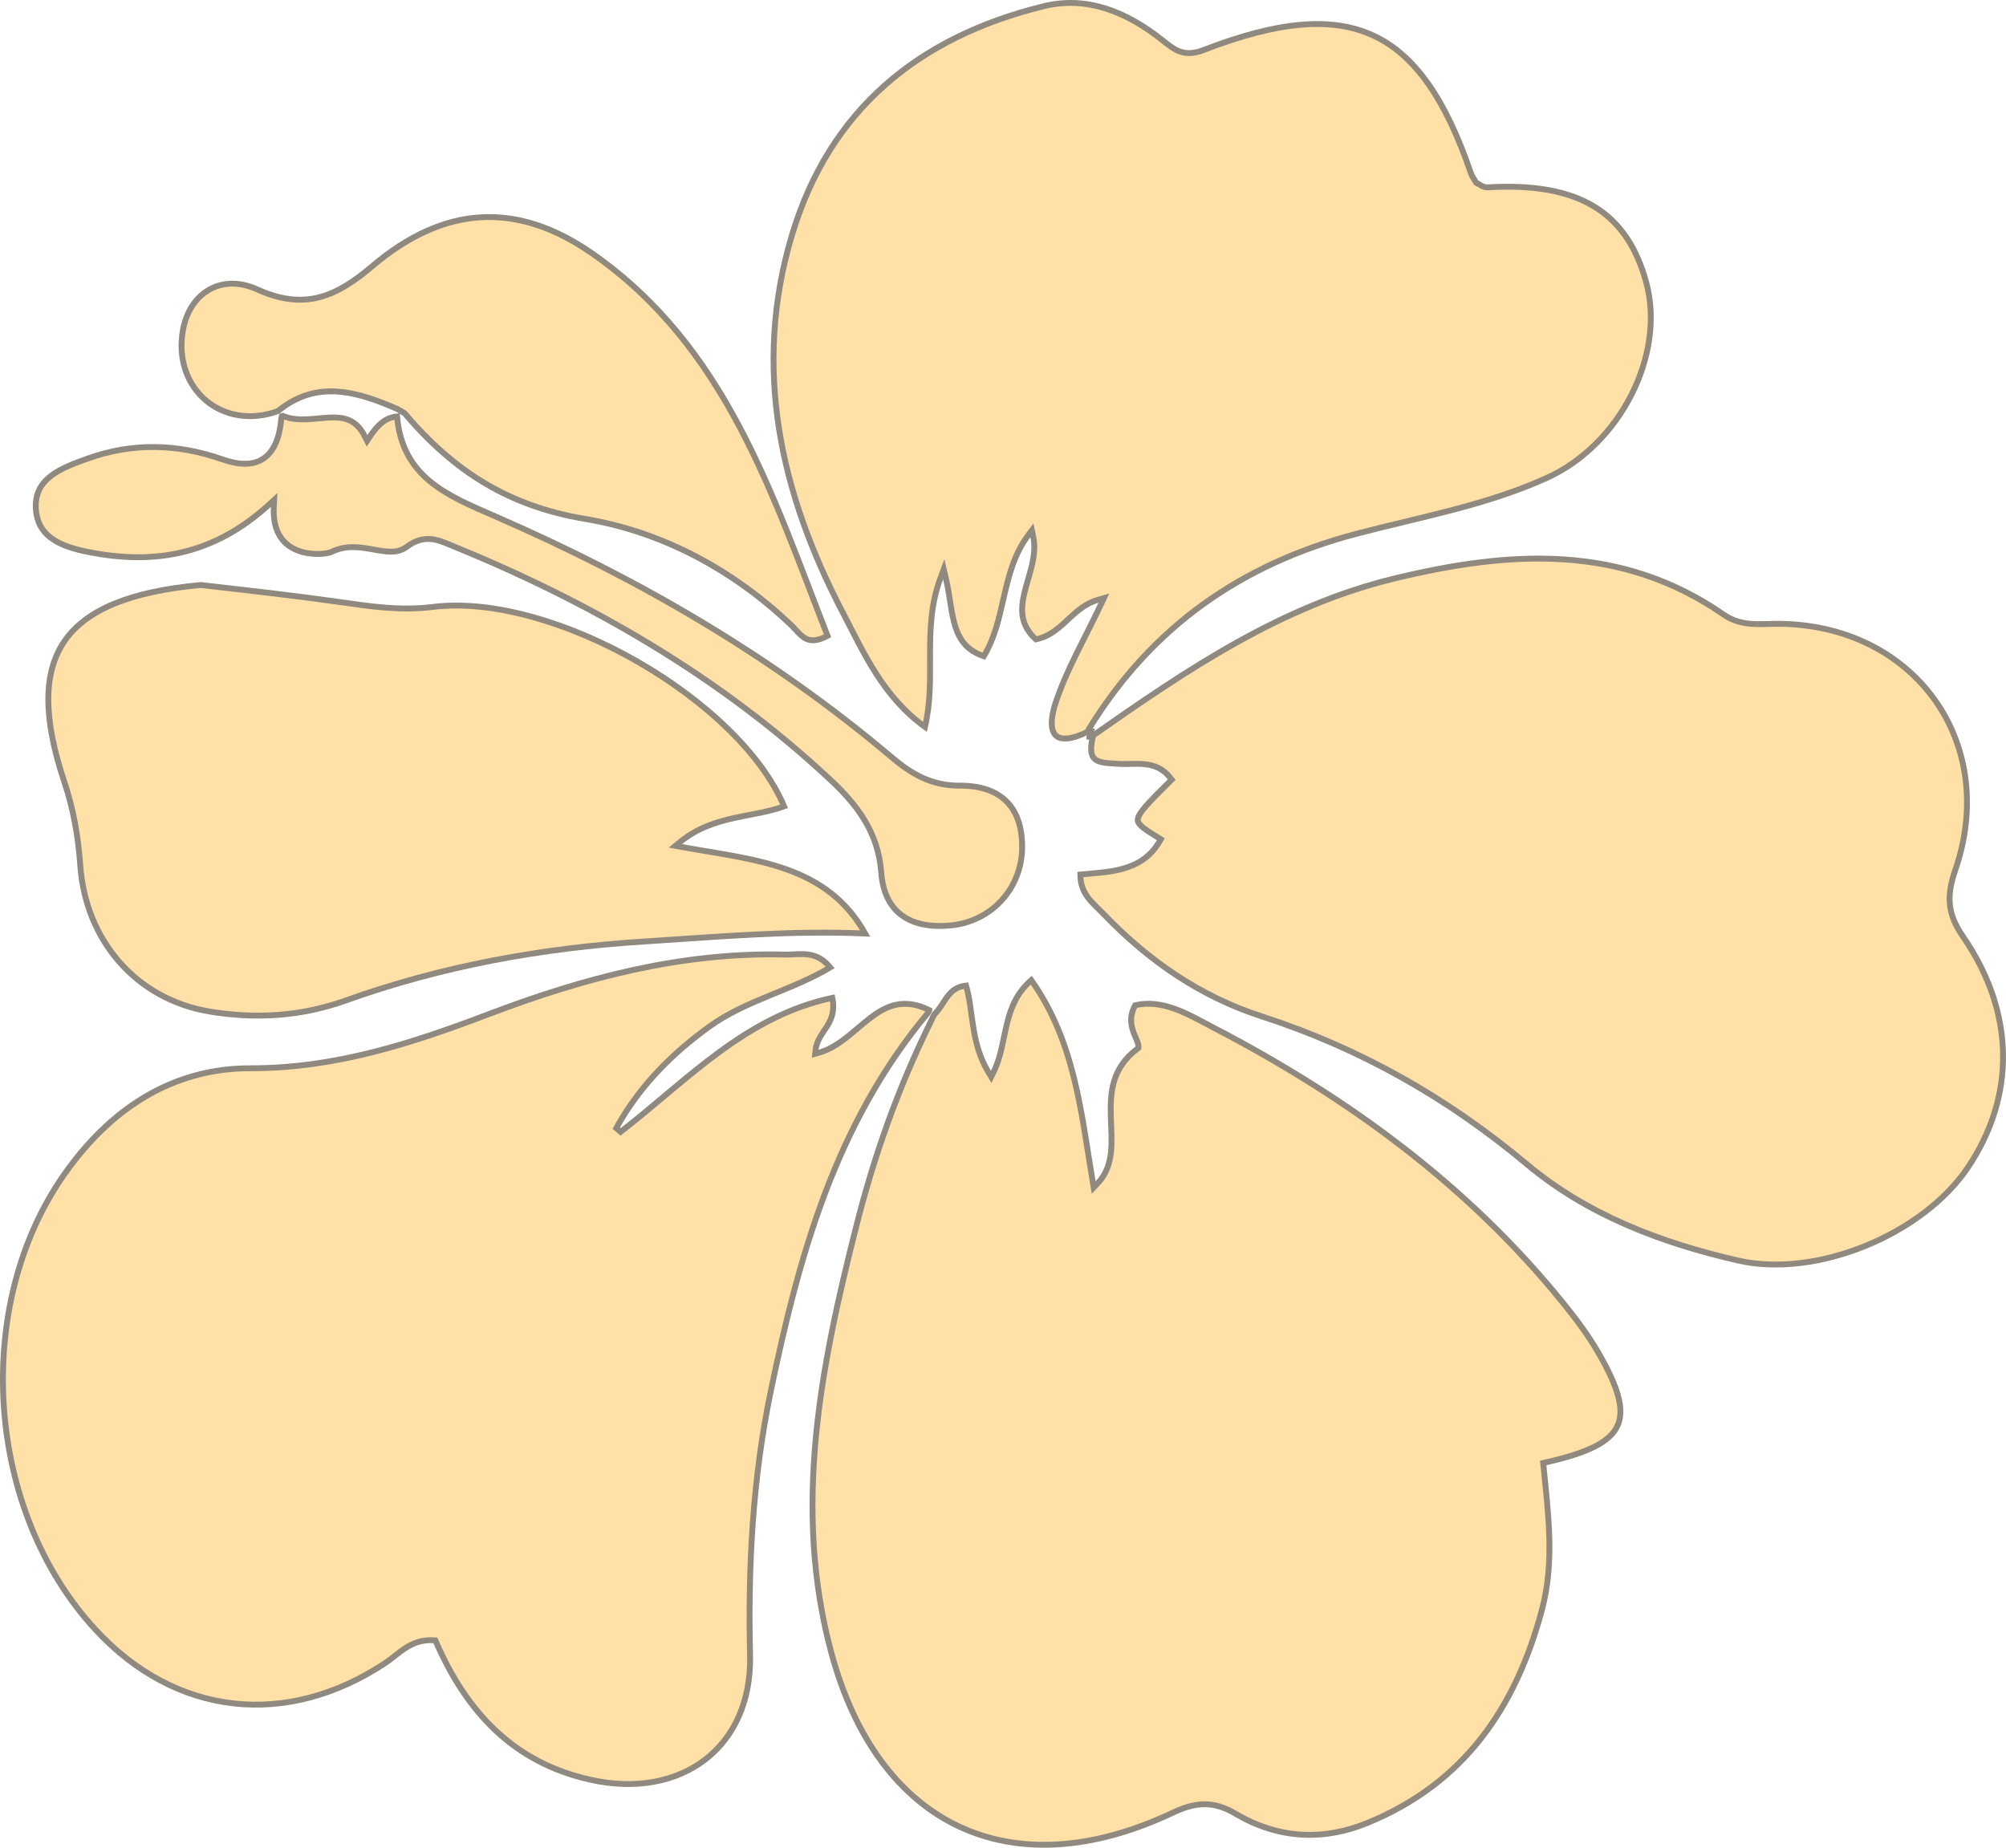
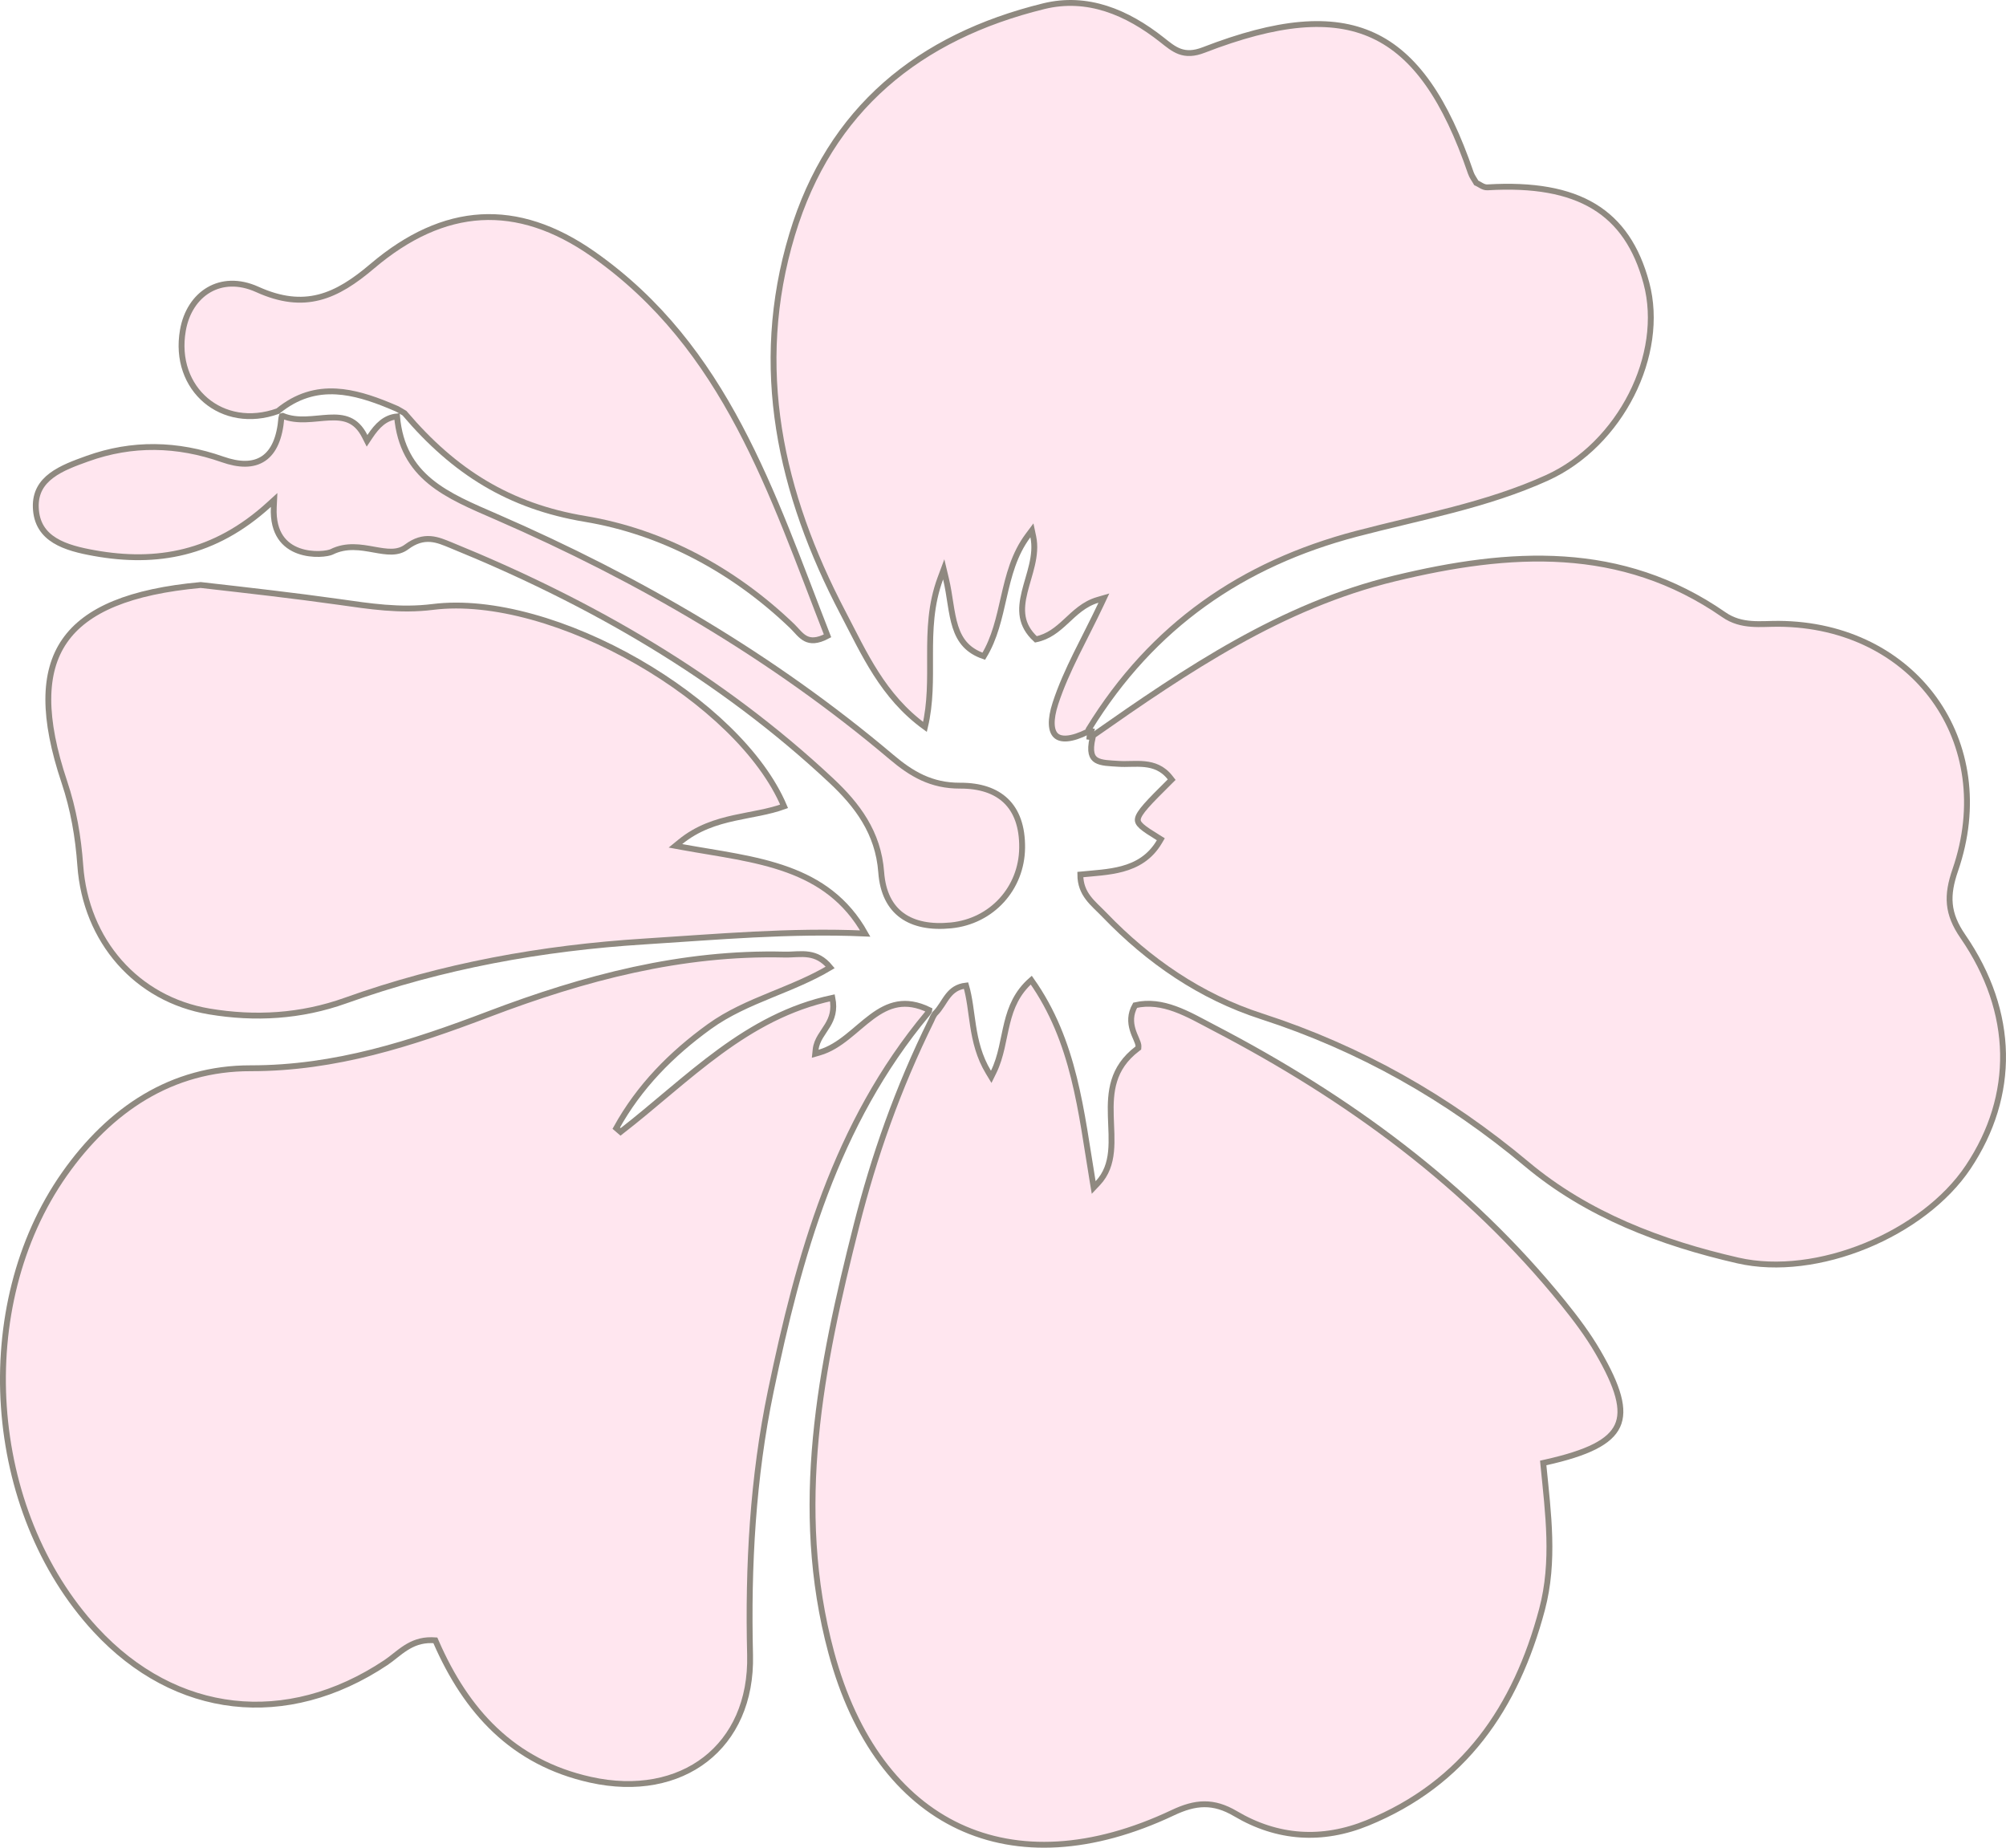
<svg xmlns="http://www.w3.org/2000/svg" width="342" height="315" viewBox="0 0 342 315" fill="none">
  <g opacity="0.6">
-     <path d="M175.819 167.094C183.223 177.56 184.301 189.508 186.295 201.457L186.461 202.448L187.151 201.719C188.637 200.15 189.217 198.294 189.416 196.335C189.612 194.401 189.439 192.297 189.38 190.26C189.32 188.195 189.371 186.156 189.974 184.221C190.571 182.3 191.72 180.458 193.895 178.804L194.074 178.667L194.09 178.44C194.106 178.213 194.045 177.981 193.979 177.783C193.911 177.577 193.814 177.349 193.714 177.117C193.508 176.641 193.268 176.105 193.091 175.494C192.755 174.338 192.65 172.94 193.533 171.374C195.881 170.835 198.127 171.209 200.322 172.005C202.597 172.83 204.763 174.082 206.932 175.211C229.769 187.096 250.258 202.046 266.555 222.206C268.685 224.842 270.734 227.573 272.42 230.473C274.153 233.452 275.313 235.928 275.873 238.012C276.432 240.09 276.382 241.734 275.753 243.091C275.122 244.451 273.871 245.608 271.852 246.629C269.83 247.651 267.082 248.515 263.53 249.311L263.1 249.407L263.143 249.848C263.937 257.97 265.078 266.183 262.895 274.391C258.433 291.16 249.592 304.04 233.146 310.771C225.419 313.932 217.777 313.419 210.649 309.206C208.774 308.097 207.063 307.582 205.316 307.593C203.578 307.604 201.851 308.135 199.943 309.037C186.136 315.565 173.585 316.111 163.51 311.383C153.434 306.654 145.727 296.599 141.716 281.704C135.083 257.076 139.913 232.979 146.016 208.938C149.015 197.122 153.028 185.632 158.811 173.915L158.82 173.895L158.828 173.873C158.967 173.512 159.121 173.235 159.237 173.05C159.295 172.958 159.344 172.889 159.377 172.845C159.393 172.823 159.406 172.808 159.413 172.799V172.798C159.88 172.343 160.252 171.806 160.593 171.285C160.949 170.739 161.267 170.218 161.651 169.737C162.332 168.884 163.192 168.192 164.701 168.019C165.326 170.163 165.515 172.445 165.901 174.9C166.306 177.472 166.922 180.16 168.519 182.801L168.991 183.582L169.395 182.763C170.056 181.421 170.46 180.012 170.786 178.603C171.121 177.156 171.356 175.803 171.711 174.383C172.367 171.758 173.361 169.251 175.819 167.094Z" fill="#FFCB6C" stroke="#443B2B" />
-     <path d="M135.857 162.674C136.553 162.645 137.234 162.641 137.908 162.745C139.112 162.93 140.339 163.465 141.54 164.928C138.318 166.852 134.853 168.219 131.39 169.644C127.771 171.132 124.16 172.684 120.951 175.002C114.467 179.686 108.983 185.229 105.062 192.328L105.806 192.966C108.679 190.742 111.463 188.376 114.249 186.043C117.039 183.706 119.834 181.399 122.745 179.274C128.442 175.117 134.568 171.676 141.912 170.114C142.338 172.236 141.804 173.608 141.1 174.791C140.906 175.117 140.698 175.428 140.487 175.744C140.279 176.057 140.065 176.377 139.871 176.702C139.482 177.356 139.152 178.068 139.062 178.909L138.984 179.647L139.698 179.442C141.469 178.934 143.009 177.91 144.442 176.777C145.159 176.211 145.861 175.608 146.551 175.023C147.245 174.436 147.931 173.865 148.632 173.347C150.035 172.31 151.466 171.51 153.072 171.235C154.606 170.973 156.347 171.181 158.433 172.201C158.403 172.425 158.256 172.619 158.1 172.813C142.386 191.674 136.197 214.186 131.42 237.111C128.328 251.951 127.51 266.994 127.878 282.142C128.069 290.011 125.138 296.172 120.266 299.944C115.388 303.72 108.5 305.15 100.69 303.42C87.397 300.476 79.484 291.699 74.346 279.932L74.223 279.65L73.917 279.633L73.554 279.619C71.763 279.592 70.378 280.166 69.181 280.927C68.549 281.328 67.967 281.783 67.413 282.221C66.853 282.664 66.326 283.087 65.777 283.452C57.302 289.095 48.334 291.366 39.797 290.397C31.26 289.429 23.113 285.217 16.282 277.822C-2.459 257.533 -4.872 222.704 10.995 200.154C18.74 189.148 29.263 182.097 42.713 182.118C57.183 182.141 70.261 177.86 83.319 172.896C99.596 166.708 116.223 162.303 133.771 162.739C134.454 162.756 135.178 162.702 135.857 162.674Z" fill="#FFCB6C" stroke="#443B2B" />
-     <path d="M237.804 98.605C257.401 93.871 276.396 92.647 293.898 104.8C295.428 105.861 297.013 106.238 298.59 106.355C299.374 106.414 300.16 106.409 300.934 106.391C301.714 106.372 302.472 106.342 303.234 106.347C314.814 106.421 324.215 111.48 329.784 119.218C335.353 126.955 337.118 137.409 333.351 148.334C332.612 150.475 332.25 152.326 332.427 154.143C332.604 155.966 333.319 157.705 334.648 159.635C343.584 172.607 343.669 186.812 335.544 198.972C331.746 204.655 325.321 209.417 318.126 212.367C310.93 215.317 303.022 216.43 296.283 214.887C283.196 211.889 270.642 207.125 260.332 198.495C246.77 187.143 231.848 178.692 215.047 173.252C204.678 169.895 195.857 163.83 188.288 155.961C186.373 153.97 184.192 152.498 184.181 149.094C186.502 148.863 189.04 148.751 191.332 148.131C193.808 147.461 196.074 146.183 197.658 143.5L197.906 143.079L197.491 142.821C196.155 141.991 195.214 141.403 194.626 140.869C194.058 140.354 193.924 139.986 193.997 139.579C194.086 139.083 194.498 138.409 195.423 137.356C196.33 136.324 197.653 135.007 199.443 133.229L199.758 132.916L199.485 132.566C198.239 130.968 196.703 130.437 195.146 130.279C194.379 130.202 193.6 130.214 192.855 130.23C192.101 130.248 191.385 130.269 190.699 130.221C189.932 130.167 189.218 130.146 188.545 130.062C187.877 129.979 187.33 129.842 186.921 129.595C186.534 129.361 186.248 129.018 186.112 128.45C185.971 127.859 185.987 127.002 186.285 125.759L186.288 125.748L186.29 125.736C186.317 125.597 186.335 125.488 186.348 125.4C202.376 114.168 218.442 103.282 237.804 98.605ZM186.148 125.54C186.147 125.541 186.145 125.543 186.143 125.544C186.125 125.556 186.102 125.57 186.074 125.583C186.021 125.608 185.935 125.636 185.828 125.629C185.819 125.628 185.81 125.625 185.802 125.624C185.852 125.362 185.867 125.239 185.869 125.181L186.148 125.54Z" fill="#FFCB6C" stroke="#443B2B" />
-     <path d="M177.933 1.061C185.377 -0.768 192.134 2.076 198.103 6.791C199.102 7.581 200.037 8.369 201.132 8.769C202.271 9.184 203.541 9.172 205.221 8.521C217.758 3.666 226.987 2.754 234.124 6.055C241.261 9.355 246.463 16.939 250.757 29.486C250.864 29.798 251.021 30.079 251.173 30.328C251.336 30.595 251.474 30.799 251.606 31.036L251.687 31.178L251.834 31.246C251.937 31.294 252.047 31.355 252.173 31.428C252.292 31.497 252.433 31.582 252.569 31.655C252.833 31.797 253.192 31.965 253.588 31.941C261.395 31.474 267.35 32.53 271.752 35.19C276.138 37.841 279.052 42.127 280.695 48.275C282.318 54.346 281.226 61.215 278.143 67.294C275.06 73.371 270.006 78.616 263.765 81.452C253.413 86.156 242.233 88.113 231.214 91.013C211.858 96.107 196.474 106.641 185.622 124.312L185.592 124.361L185.573 124.417C185.531 124.546 185.497 124.65 185.473 124.734C184.048 125.443 182.888 125.805 181.98 125.889C181.032 125.976 180.405 125.761 180.007 125.382C179.602 124.996 179.344 124.358 179.314 123.419C179.285 122.482 179.488 121.298 179.942 119.907C181.816 114.175 184.939 108.899 187.728 102.97L188.199 101.967L187.136 102.277C184.816 102.954 183.248 104.534 181.728 105.939C180.239 107.315 178.769 108.556 176.602 108.999C175.244 107.753 174.603 106.482 174.37 105.194C174.124 103.833 174.322 102.41 174.689 100.91C174.873 100.162 175.095 99.407 175.318 98.636C175.541 97.868 175.765 97.086 175.945 96.301C176.306 94.732 176.502 93.112 176.157 91.493L175.928 90.414L175.268 91.298C172.879 94.499 171.971 98.187 171.142 101.808C170.334 105.332 169.597 108.784 167.724 111.874C166.344 111.402 165.349 110.743 164.608 109.954C163.801 109.094 163.271 108.053 162.889 106.871C162.504 105.683 162.275 104.373 162.054 102.976C161.835 101.59 161.623 100.118 161.275 98.662L160.893 97.061L160.32 98.605C158.665 103.068 158.561 107.44 158.564 111.741C158.568 115.829 158.666 119.839 157.697 123.925C150.488 118.698 147.317 111.354 143.728 104.511C133.033 84.122 128.216 62.647 135.051 39.976C141.496 18.596 156.689 6.279 177.933 1.061ZM185.732 124.614C185.797 124.589 185.912 124.563 186.04 124.598C185.994 124.739 185.963 124.84 185.942 124.912L185.701 124.63C185.711 124.625 185.721 124.619 185.732 124.614Z" fill="#FFCB6C" stroke="#443B2B" />
-     <path d="M34.212 99.733C42.562 100.682 50.149 101.542 57.706 102.605C62.987 103.349 68.151 104.181 73.786 103.473C83.983 102.191 97.161 106.165 108.75 112.826C120.142 119.374 129.87 128.443 133.681 137.467C131.028 138.427 128.189 138.79 125.215 139.444C122.096 140.131 118.917 141.131 115.995 143.513L115.156 144.197L116.222 144.393C122.466 145.536 128.74 146.256 134.32 148.293C139.633 150.232 144.264 153.352 147.507 159.149C134.606 158.581 122.225 159.728 109.852 160.507C92.389 161.606 75.387 164.679 58.941 170.566C51.264 173.314 43.478 173.74 35.679 172.436C23.291 170.363 14.604 160.397 13.687 147.544C13.337 142.646 12.529 137.967 10.963 133.289C7.333 122.447 7.313 114.643 11.007 109.286C14.702 103.928 22.238 100.832 34.212 99.733Z" fill="#FFCB6C" stroke="#443B2B" />
-     <path d="M82.009 37.043C88.242 36.686 94.599 38.743 101.11 43.308C123.823 59.229 131.63 84.194 141.084 108.401C139.271 109.37 138.169 109.266 137.392 108.879C136.951 108.66 136.571 108.328 136.197 107.944C136.01 107.752 135.833 107.555 135.648 107.353C135.467 107.154 135.279 106.95 135.086 106.765C125.105 97.171 112.921 90.657 99.75 88.463C86.812 86.308 77.45 80.427 69.018 70.503L68.965 70.441L68.895 70.399L68.324 70.059C68.169 69.969 68.013 69.881 67.745 69.727L67.721 69.713L67.695 69.701L66.374 69.141C63.3 67.872 60.287 66.903 57.329 66.741C53.93 66.555 50.623 67.435 47.388 70.08C47.383 70.084 47.377 70.087 47.372 70.091C42.616 71.798 38.147 70.842 35.082 68.247C32.004 65.641 30.298 61.345 31.183 56.307C31.735 53.16 33.366 50.723 35.601 49.421C37.827 48.124 40.715 47.916 43.875 49.347C47.874 51.157 51.249 51.49 54.409 50.683C57.55 49.88 60.423 47.965 63.448 45.395C69.595 40.176 75.773 37.4 82.009 37.043Z" fill="#FFCB6C" stroke="#443B2B" />
-     <path d="M48.19 70.897C49.476 71.43 50.821 71.532 52.131 71.49C52.812 71.469 53.494 71.408 54.156 71.346C54.824 71.283 55.469 71.22 56.101 71.189C57.365 71.126 58.509 71.198 59.519 71.636C60.511 72.066 61.427 72.873 62.19 74.384L62.578 75.15L63.054 74.435C64.35 72.483 65.68 71.189 67.691 70.991C68.144 76.157 70.255 79.536 73.314 82.064C76.419 84.63 80.499 86.313 84.686 88.136C108.929 98.689 131.715 111.927 152 129.077C155.381 131.936 158.768 133.965 163.688 133.941C167.068 133.925 169.715 134.809 171.506 136.536C173.292 138.259 174.302 140.895 174.262 144.542C174.186 151.434 169.101 157.069 162.143 157.762C158.677 158.107 155.835 157.548 153.806 156.086C151.791 154.634 150.496 152.23 150.236 148.699C149.739 141.926 146.116 137.196 141.737 133.095C122.798 115.356 100.692 102.639 76.807 92.914C75.748 92.483 74.617 91.988 73.392 91.897C72.129 91.802 70.802 92.132 69.314 93.242C67.777 94.389 65.966 94.096 63.725 93.693C61.553 93.304 59.045 92.835 56.533 94.09C56.413 94.15 56.157 94.232 55.773 94.303C55.4 94.371 54.933 94.424 54.409 94.438C53.358 94.465 52.103 94.339 50.916 93.909C49.733 93.481 48.629 92.757 47.845 91.592C47.061 90.428 46.565 88.778 46.677 86.444L46.734 85.238L45.841 86.051C36.57 94.483 26.704 96.199 16.077 94.295C13.675 93.865 11.215 93.298 9.333 92.137C7.488 90.998 6.197 89.289 6.103 86.496C6.017 83.971 7.124 82.303 8.79 81.056C10.489 79.784 12.743 78.968 14.91 78.189C22.548 75.445 30.221 75.613 37.925 78.315C40.748 79.306 43.151 79.372 44.933 78.168C46.701 76.972 47.687 74.638 47.971 71.249C48.001 71.101 48.021 71.014 48.041 70.956C48.044 70.949 48.046 70.943 48.048 70.938C48.05 70.937 48.054 70.936 48.057 70.935C48.089 70.923 48.131 70.912 48.19 70.897Z" fill="#FFCB6C" stroke="#443B2B" />
+     <path d="M175.819 167.094C183.223 177.56 184.301 189.508 186.295 201.457L186.461 202.448L187.151 201.719C188.637 200.15 189.217 198.294 189.416 196.335C189.612 194.401 189.439 192.297 189.38 190.26C189.32 188.195 189.371 186.156 189.974 184.221C190.571 182.3 191.72 180.458 193.895 178.804L194.074 178.667L194.09 178.44C194.106 178.213 194.045 177.981 193.979 177.783C193.911 177.577 193.814 177.349 193.714 177.117C193.508 176.641 193.268 176.105 193.091 175.494C192.755 174.338 192.65 172.94 193.533 171.374C195.881 170.835 198.127 171.209 200.322 172.005C202.597 172.83 204.763 174.082 206.932 175.211C229.769 187.096 250.258 202.046 266.555 222.206C268.685 224.842 270.734 227.573 272.42 230.473C274.153 233.452 275.313 235.928 275.873 238.012C276.432 240.09 276.382 241.734 275.753 243.091C275.122 244.451 273.871 245.608 271.852 246.629C269.83 247.651 267.082 248.515 263.53 249.311L263.1 249.407L263.143 249.848C263.937 257.97 265.078 266.183 262.895 274.391C258.433 291.16 249.592 304.04 233.146 310.771C225.419 313.932 217.777 313.419 210.649 309.206C208.774 308.097 207.063 307.582 205.316 307.593C203.578 307.604 201.851 308.135 199.943 309.037C186.136 315.565 173.585 316.111 163.51 311.383C153.434 306.654 145.727 296.599 141.716 281.704C135.083 257.076 139.913 232.979 146.016 208.938C149.015 197.122 153.028 185.632 158.811 173.915L158.82 173.895L158.828 173.873C158.967 173.512 159.121 173.235 159.237 173.05C159.295 172.958 159.344 172.889 159.377 172.845C159.393 172.823 159.406 172.808 159.413 172.799V172.798C159.88 172.343 160.252 171.806 160.593 171.285C160.949 170.739 161.267 170.218 161.651 169.737C162.332 168.884 163.192 168.192 164.701 168.019C165.326 170.163 165.515 172.445 165.901 174.9C166.306 177.472 166.922 180.16 168.519 182.801L168.991 183.582L169.395 182.763C170.056 181.421 170.46 180.012 170.786 178.603C171.121 177.156 171.356 175.803 171.711 174.383C172.367 171.758 173.361 169.251 175.819 167.094Z" fill="#FFD6E4" stroke="#443B2B" />
+     <path d="M135.857 162.674C136.553 162.645 137.234 162.641 137.908 162.745C139.112 162.93 140.339 163.465 141.54 164.928C138.318 166.852 134.853 168.219 131.39 169.644C127.771 171.132 124.16 172.684 120.951 175.002C114.467 179.686 108.983 185.229 105.062 192.328L105.806 192.966C108.679 190.742 111.463 188.376 114.249 186.043C117.039 183.706 119.834 181.399 122.745 179.274C128.442 175.117 134.568 171.676 141.912 170.114C142.338 172.236 141.804 173.608 141.1 174.791C140.906 175.117 140.698 175.428 140.487 175.744C140.279 176.057 140.065 176.377 139.871 176.702C139.482 177.356 139.152 178.068 139.062 178.909L138.984 179.647L139.698 179.442C141.469 178.934 143.009 177.91 144.442 176.777C145.159 176.211 145.861 175.608 146.551 175.023C147.245 174.436 147.931 173.865 148.632 173.347C150.035 172.31 151.466 171.51 153.072 171.235C154.606 170.973 156.347 171.181 158.433 172.201C158.403 172.425 158.256 172.619 158.1 172.813C142.386 191.674 136.197 214.186 131.42 237.111C128.328 251.951 127.51 266.994 127.878 282.142C128.069 290.011 125.138 296.172 120.266 299.944C115.388 303.72 108.5 305.15 100.69 303.42C87.397 300.476 79.484 291.699 74.346 279.932L74.223 279.65L73.917 279.633L73.554 279.619C71.763 279.592 70.378 280.166 69.181 280.927C68.549 281.328 67.967 281.783 67.413 282.221C66.853 282.664 66.326 283.087 65.777 283.452C57.302 289.095 48.334 291.366 39.797 290.397C31.26 289.429 23.113 285.217 16.282 277.822C-2.459 257.533 -4.872 222.704 10.995 200.154C18.74 189.148 29.263 182.097 42.713 182.118C57.183 182.141 70.261 177.86 83.319 172.896C99.596 166.708 116.223 162.303 133.771 162.739C134.454 162.756 135.178 162.702 135.857 162.674Z" fill="#FFD6E4" stroke="#443B2B" />
+     <path d="M237.804 98.605C257.401 93.871 276.396 92.647 293.898 104.8C295.428 105.861 297.013 106.238 298.59 106.355C299.374 106.414 300.16 106.409 300.934 106.391C301.714 106.372 302.472 106.342 303.234 106.347C314.814 106.421 324.215 111.48 329.784 119.218C335.353 126.955 337.118 137.409 333.351 148.334C332.612 150.475 332.25 152.326 332.427 154.143C332.604 155.966 333.319 157.705 334.648 159.635C343.584 172.607 343.669 186.812 335.544 198.972C331.746 204.655 325.321 209.417 318.126 212.367C310.93 215.317 303.022 216.43 296.283 214.887C283.196 211.889 270.642 207.125 260.332 198.495C246.77 187.143 231.848 178.692 215.047 173.252C204.678 169.895 195.857 163.83 188.288 155.961C186.373 153.97 184.192 152.498 184.181 149.094C186.502 148.863 189.04 148.751 191.332 148.131C193.808 147.461 196.074 146.183 197.658 143.5L197.906 143.079L197.491 142.821C196.155 141.991 195.214 141.403 194.626 140.869C194.058 140.354 193.924 139.986 193.997 139.579C194.086 139.083 194.498 138.409 195.423 137.356C196.33 136.324 197.653 135.007 199.443 133.229L199.758 132.916L199.485 132.566C198.239 130.968 196.703 130.437 195.146 130.279C194.379 130.202 193.6 130.214 192.855 130.23C192.101 130.248 191.385 130.269 190.699 130.221C189.932 130.167 189.218 130.146 188.545 130.062C187.877 129.979 187.33 129.842 186.921 129.595C186.534 129.361 186.248 129.018 186.112 128.45C185.971 127.859 185.987 127.002 186.285 125.759L186.288 125.748L186.29 125.736C186.317 125.597 186.335 125.488 186.348 125.4C202.376 114.168 218.442 103.282 237.804 98.605ZM186.148 125.54C186.147 125.541 186.145 125.543 186.143 125.544C186.125 125.556 186.102 125.57 186.074 125.583C186.021 125.608 185.935 125.636 185.828 125.629C185.819 125.628 185.81 125.625 185.802 125.624C185.852 125.362 185.867 125.239 185.869 125.181L186.148 125.54Z" fill="#FFD6E4" stroke="#443B2B" />
+     <path d="M177.933 1.061C185.377 -0.768 192.134 2.076 198.103 6.791C199.102 7.581 200.037 8.369 201.132 8.769C202.271 9.184 203.541 9.172 205.221 8.521C217.758 3.666 226.987 2.754 234.124 6.055C241.261 9.355 246.463 16.939 250.757 29.486C250.864 29.798 251.021 30.079 251.173 30.328C251.336 30.595 251.474 30.799 251.606 31.036L251.687 31.178L251.834 31.246C251.937 31.294 252.047 31.355 252.173 31.428C252.292 31.497 252.433 31.582 252.569 31.655C252.833 31.797 253.192 31.965 253.588 31.941C261.395 31.474 267.35 32.53 271.752 35.19C276.138 37.841 279.052 42.127 280.695 48.275C282.318 54.346 281.226 61.215 278.143 67.294C275.06 73.371 270.006 78.616 263.765 81.452C253.413 86.156 242.233 88.113 231.214 91.013C211.858 96.107 196.474 106.641 185.622 124.312L185.592 124.361L185.573 124.417C185.531 124.546 185.497 124.65 185.473 124.734C184.048 125.443 182.888 125.805 181.98 125.889C181.032 125.976 180.405 125.761 180.007 125.382C179.602 124.996 179.344 124.358 179.314 123.419C179.285 122.482 179.488 121.298 179.942 119.907C181.816 114.175 184.939 108.899 187.728 102.97L188.199 101.967L187.136 102.277C184.816 102.954 183.248 104.534 181.728 105.939C180.239 107.315 178.769 108.556 176.602 108.999C175.244 107.753 174.603 106.482 174.37 105.194C174.124 103.833 174.322 102.41 174.689 100.91C174.873 100.162 175.095 99.407 175.318 98.636C175.541 97.868 175.765 97.086 175.945 96.301C176.306 94.732 176.502 93.112 176.157 91.493L175.928 90.414L175.268 91.298C172.879 94.499 171.971 98.187 171.142 101.808C170.334 105.332 169.597 108.784 167.724 111.874C166.344 111.402 165.349 110.743 164.608 109.954C163.801 109.094 163.271 108.053 162.889 106.871C162.504 105.683 162.275 104.373 162.054 102.976C161.835 101.59 161.623 100.118 161.275 98.662L160.893 97.061L160.32 98.605C158.665 103.068 158.561 107.44 158.564 111.741C158.568 115.829 158.666 119.839 157.697 123.925C150.488 118.698 147.317 111.354 143.728 104.511C133.033 84.122 128.216 62.647 135.051 39.976C141.496 18.596 156.689 6.279 177.933 1.061ZM185.732 124.614C185.797 124.589 185.912 124.563 186.04 124.598C185.994 124.739 185.963 124.84 185.942 124.912L185.701 124.63C185.711 124.625 185.721 124.619 185.732 124.614Z" fill="#FFD6E4" stroke="#443B2B" />
+     <path d="M34.212 99.733C42.562 100.682 50.149 101.542 57.706 102.605C62.987 103.349 68.151 104.181 73.786 103.473C83.983 102.191 97.161 106.165 108.75 112.826C120.142 119.374 129.87 128.443 133.681 137.467C131.028 138.427 128.189 138.79 125.215 139.444C122.096 140.131 118.917 141.131 115.995 143.513L115.156 144.197L116.222 144.393C122.466 145.536 128.74 146.256 134.32 148.293C139.633 150.232 144.264 153.352 147.507 159.149C134.606 158.581 122.225 159.728 109.852 160.507C92.389 161.606 75.387 164.679 58.941 170.566C51.264 173.314 43.478 173.74 35.679 172.436C23.291 170.363 14.604 160.397 13.687 147.544C13.337 142.646 12.529 137.967 10.963 133.289C7.333 122.447 7.313 114.643 11.007 109.286C14.702 103.928 22.238 100.832 34.212 99.733Z" fill="#FFD6E4" stroke="#443B2B" />
+     <path d="M82.009 37.043C88.242 36.686 94.599 38.743 101.11 43.308C123.823 59.229 131.63 84.194 141.084 108.401C139.271 109.37 138.169 109.266 137.392 108.879C136.951 108.66 136.571 108.328 136.197 107.944C136.01 107.752 135.833 107.555 135.648 107.353C135.467 107.154 135.279 106.95 135.086 106.765C125.105 97.171 112.921 90.657 99.75 88.463C86.812 86.308 77.45 80.427 69.018 70.503L68.965 70.441L68.895 70.399L68.324 70.059C68.169 69.969 68.013 69.881 67.745 69.727L67.721 69.713L67.695 69.701L66.374 69.141C63.3 67.872 60.287 66.903 57.329 66.741C53.93 66.555 50.623 67.435 47.388 70.08C47.383 70.084 47.377 70.087 47.372 70.091C42.616 71.798 38.147 70.842 35.082 68.247C32.004 65.641 30.298 61.345 31.183 56.307C31.735 53.16 33.366 50.723 35.601 49.421C37.827 48.124 40.715 47.916 43.875 49.347C47.874 51.157 51.249 51.49 54.409 50.683C57.55 49.88 60.423 47.965 63.448 45.395C69.595 40.176 75.773 37.4 82.009 37.043Z" fill="#FFD6E4" stroke="#443B2B" />
+     <path d="M48.19 70.897C49.476 71.43 50.821 71.532 52.131 71.49C52.812 71.469 53.494 71.408 54.156 71.346C54.824 71.283 55.469 71.22 56.101 71.189C57.365 71.126 58.509 71.198 59.519 71.636C60.511 72.066 61.427 72.873 62.19 74.384L62.578 75.15L63.054 74.435C64.35 72.483 65.68 71.189 67.691 70.991C68.144 76.157 70.255 79.536 73.314 82.064C76.419 84.63 80.499 86.313 84.686 88.136C108.929 98.689 131.715 111.927 152 129.077C155.381 131.936 158.768 133.965 163.688 133.941C167.068 133.925 169.715 134.809 171.506 136.536C173.292 138.259 174.302 140.895 174.262 144.542C174.186 151.434 169.101 157.069 162.143 157.762C158.677 158.107 155.835 157.548 153.806 156.086C151.791 154.634 150.496 152.23 150.236 148.699C149.739 141.926 146.116 137.196 141.737 133.095C122.798 115.356 100.692 102.639 76.807 92.914C75.748 92.483 74.617 91.988 73.392 91.897C72.129 91.802 70.802 92.132 69.314 93.242C67.777 94.389 65.966 94.096 63.725 93.693C61.553 93.304 59.045 92.835 56.533 94.09C56.413 94.15 56.157 94.232 55.773 94.303C55.4 94.371 54.933 94.424 54.409 94.438C53.358 94.465 52.103 94.339 50.916 93.909C49.733 93.481 48.629 92.757 47.845 91.592C47.061 90.428 46.565 88.778 46.677 86.444L46.734 85.238L45.841 86.051C36.57 94.483 26.704 96.199 16.077 94.295C13.675 93.865 11.215 93.298 9.333 92.137C7.488 90.998 6.197 89.289 6.103 86.496C6.017 83.971 7.124 82.303 8.79 81.056C10.489 79.784 12.743 78.968 14.91 78.189C22.548 75.445 30.221 75.613 37.925 78.315C40.748 79.306 43.151 79.372 44.933 78.168C46.701 76.972 47.687 74.638 47.971 71.249C48.001 71.101 48.021 71.014 48.041 70.956C48.044 70.949 48.046 70.943 48.048 70.938C48.05 70.937 48.054 70.936 48.057 70.935C48.089 70.923 48.131 70.912 48.19 70.897Z" fill="#FFD6E4" stroke="#443B2B" />
  </g>
</svg>
